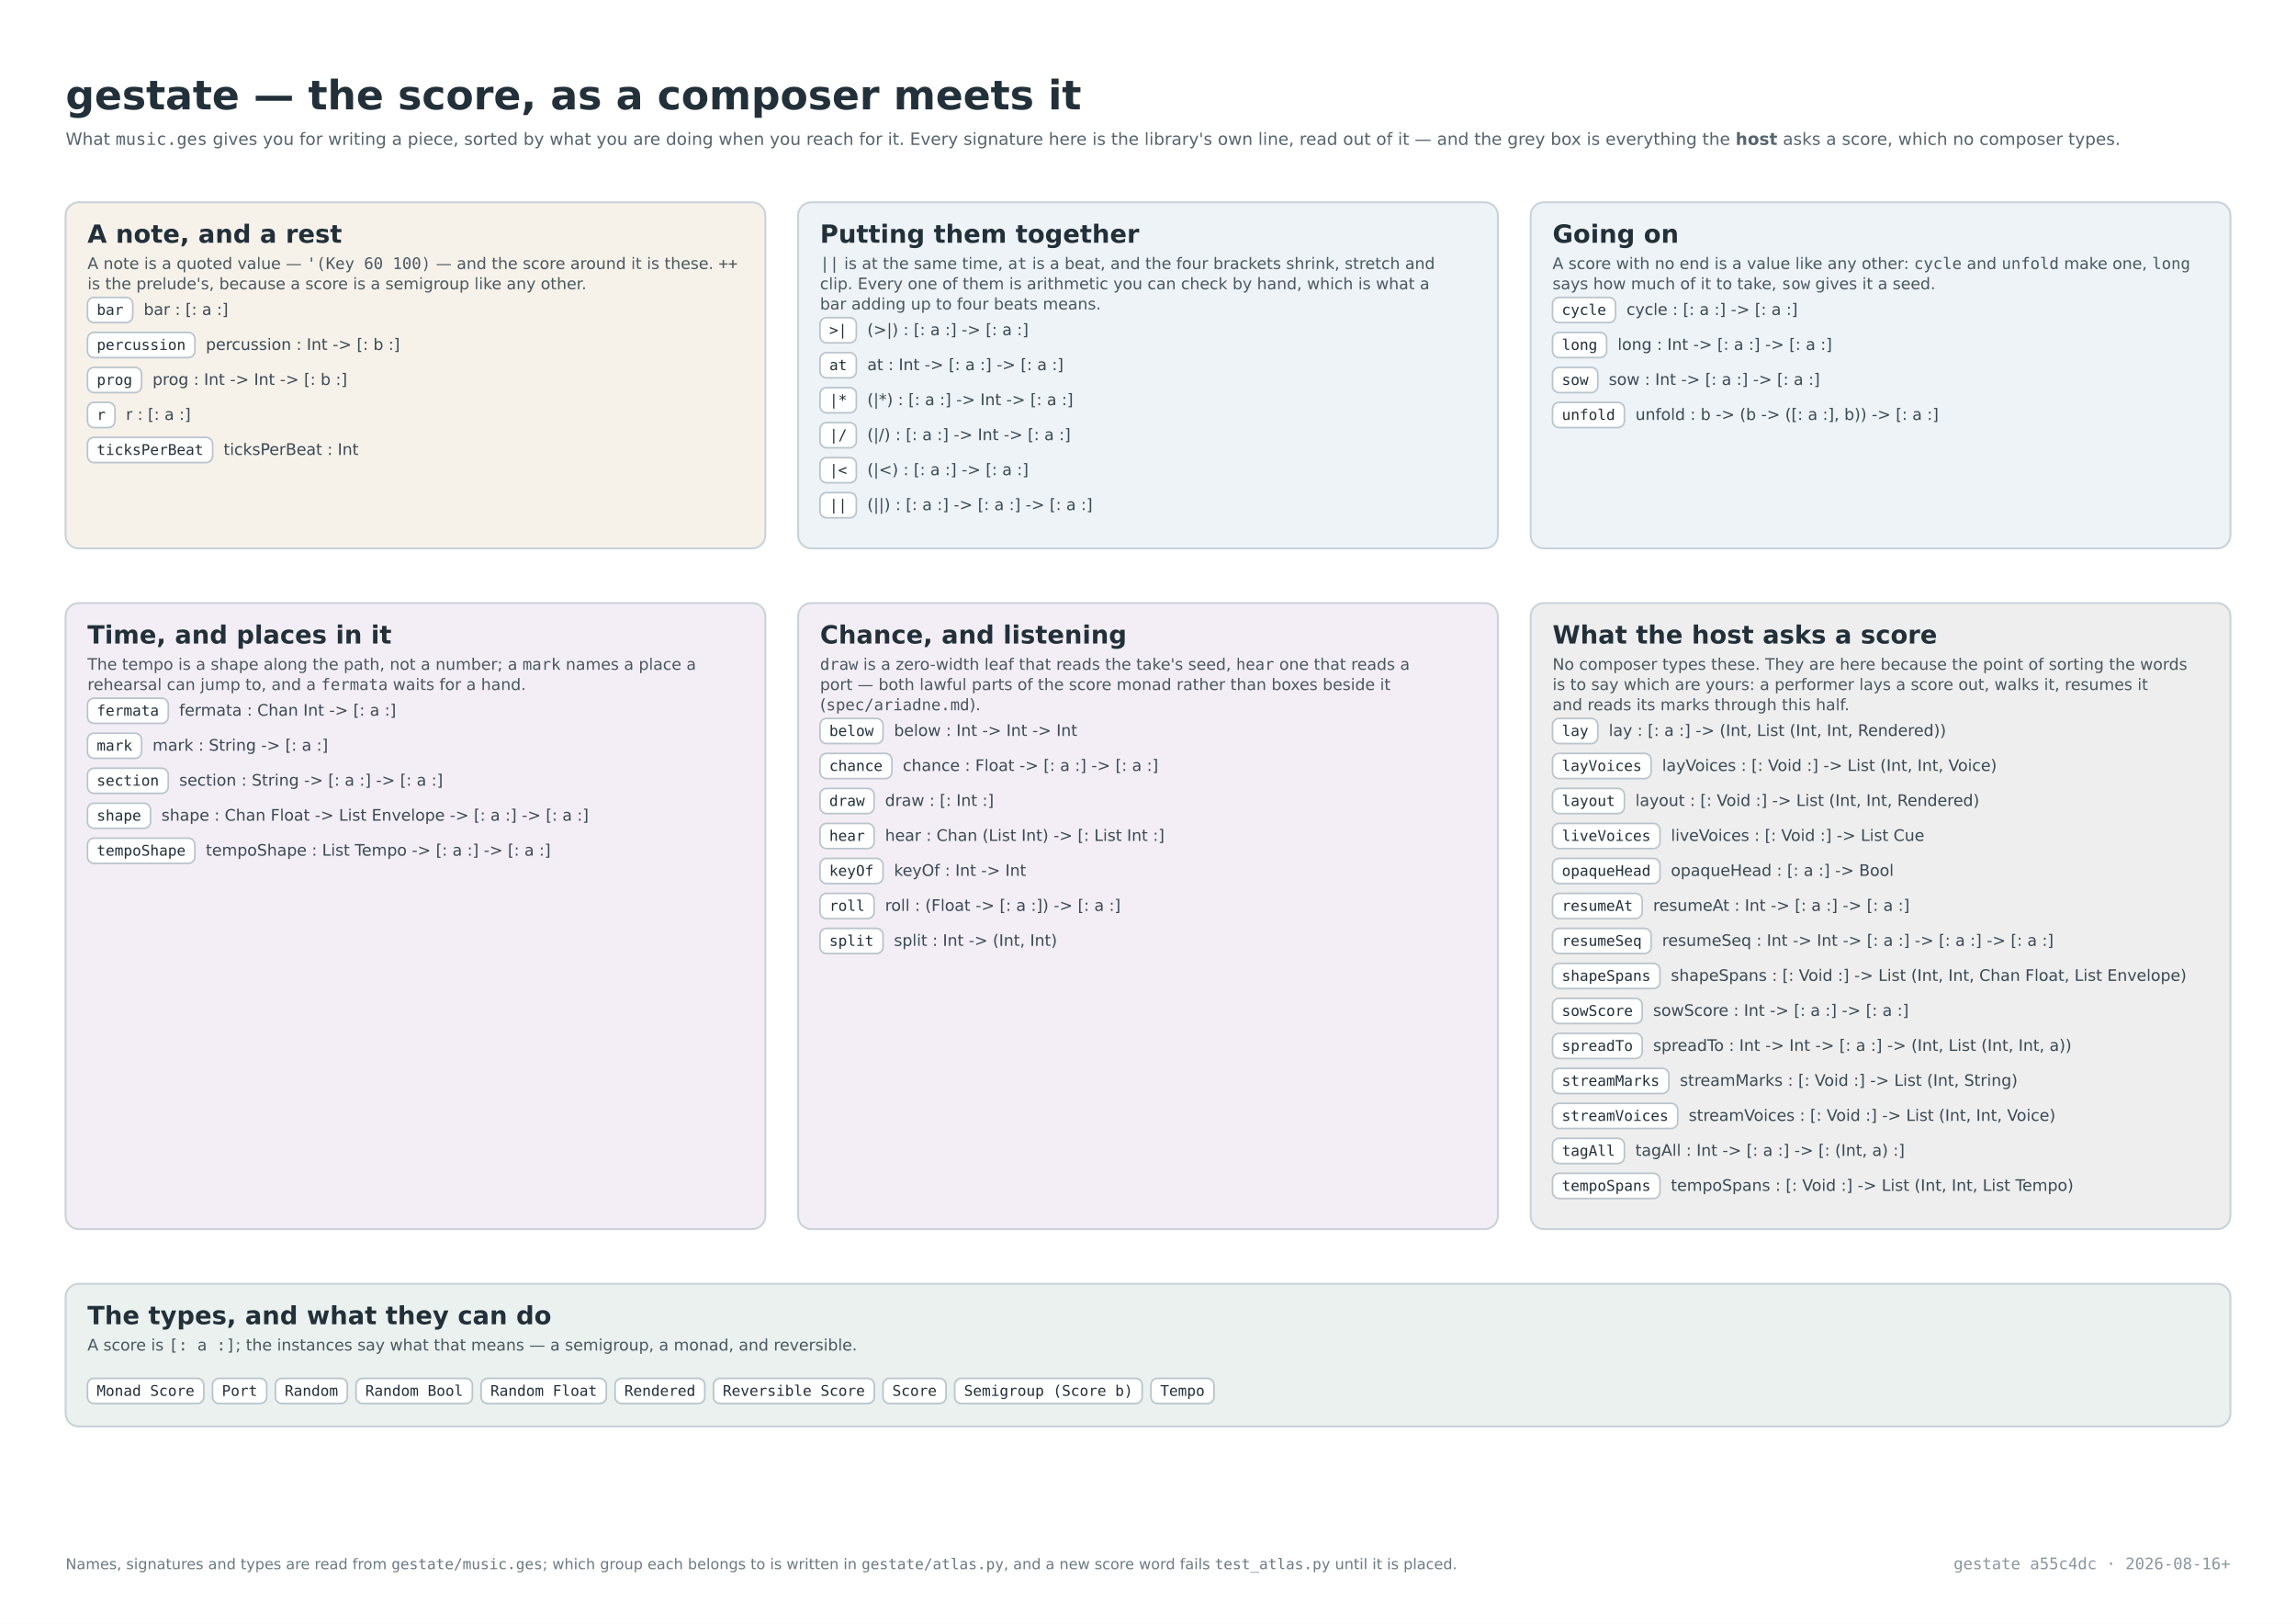
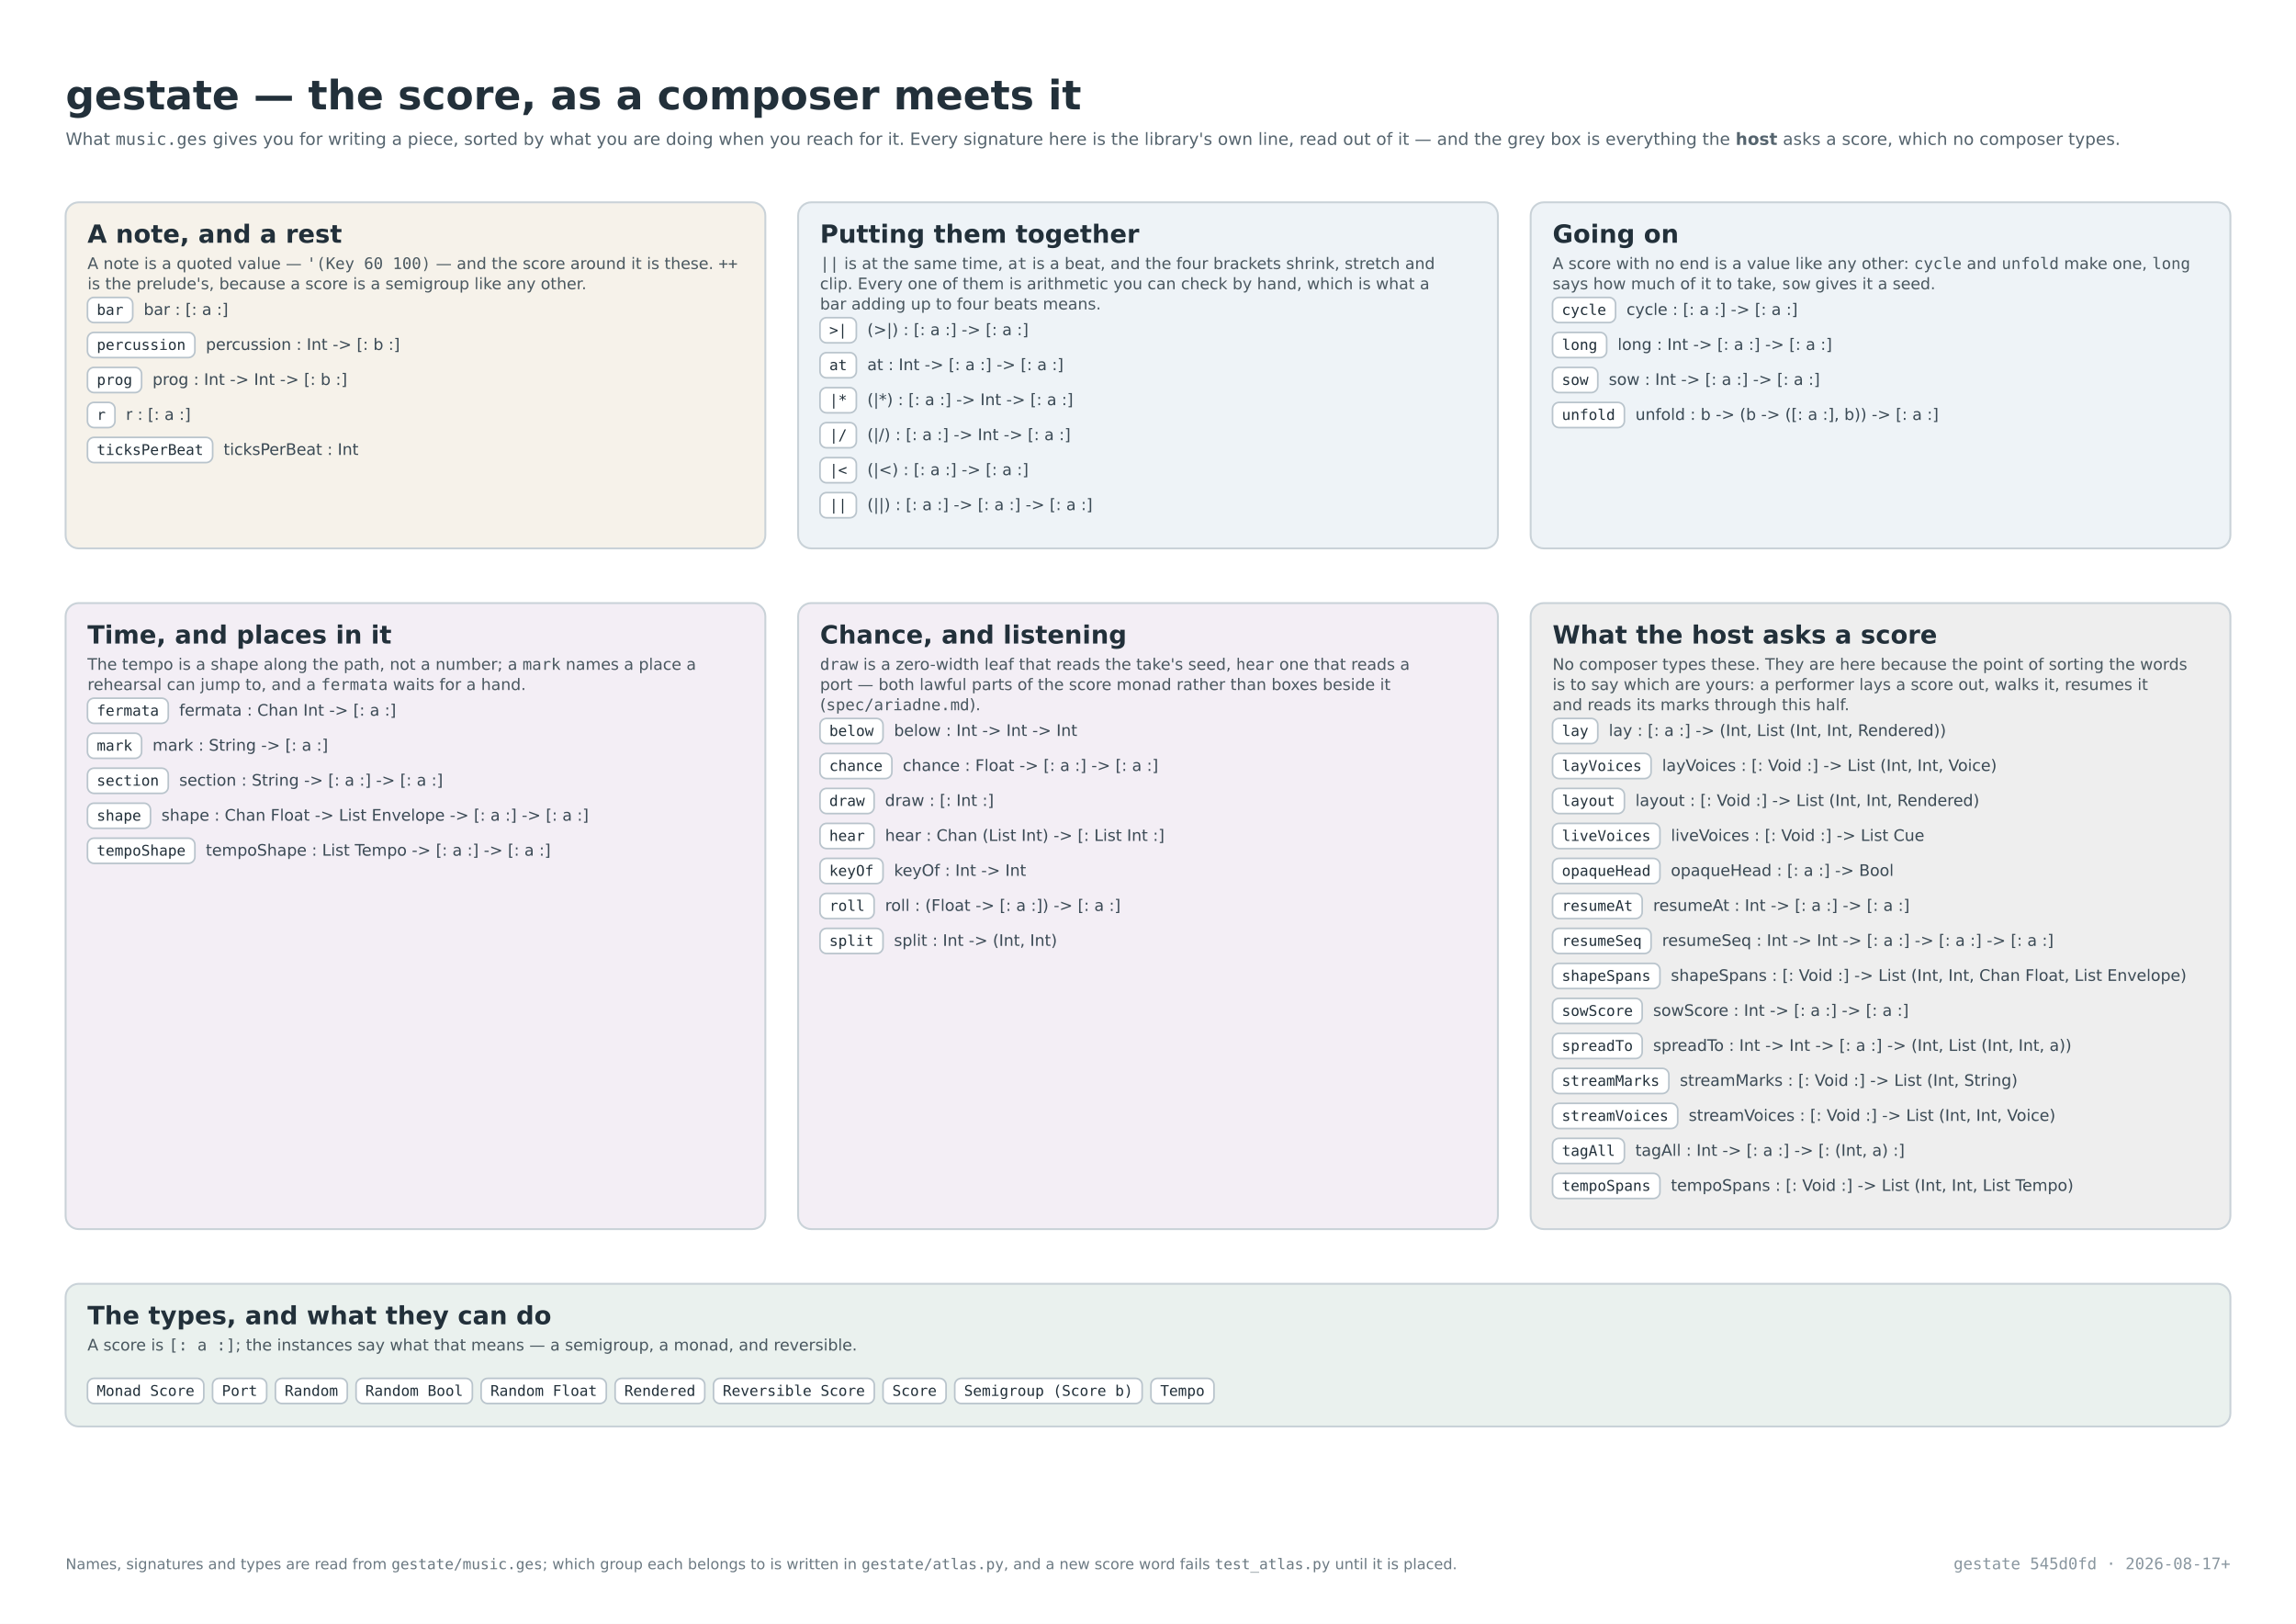
<svg xmlns="http://www.w3.org/2000/svg" width="420mm" height="297mm" viewBox="0 0 420 297">
  <defs>
    <marker id="tip" viewBox="0 0 10 10" refX="9" refY="5" markerWidth="5" markerHeight="5" orient="auto-start-reverse">
      <path d="M 0 1 L 9 5 L 0 9 z" fill="#3b4a55" />
    </marker>
  </defs>
  <style>
  text { font-family: 'DejaVu Sans', Verdana, sans-serif; fill: #22303a; }
  .mono, .chiptext { font-family: 'DejaVu Sans Mono', Consolas, monospace; }
  .title { font-size: 7.4px; font-weight: 700; }
  .subtitle { font-size: 3.1px; fill: #55646e; }
  .foot { font-size: 2.7px; fill: #6b7982; }
  .stamp { font-size: 2.9px; fill: #8a97a0; text-anchor: end; font-family: 'DejaVu Sans Mono', Consolas, monospace; }
  .lane { stroke: #c9d2d8; stroke-width: 0.35; }
  .lanetitle { font-size: 4.6px; font-weight: 700; }
  .step { font-size: 3.6px; font-weight: 700; }
  .stepnum { font-size: 3.2px; fill: #93a2ab; }
  .home { font-size: 2.6px; fill: #6b7982; text-anchor: end; }
  .refuses { font-size: 2.6px; fill: #8a5a5a; }
  .note { font-size: 2.9px; fill: #4a5860; }
  .extra { font-size: 2.9px; fill: #3b4a55; }
  .chip { fill: #ffffff; stroke: #b9c4cc; stroke-width: 0.3; }
  .chiptext { font-size: 2.7px; text-anchor: middle; }
  .edge { stroke: #3b4a55; stroke-width: 0.55; fill: none; }
  .edgetext { font-size: 2.7px; fill: #3b4a55; text-anchor: middle; }
</style>
  <rect x="0" y="0" width="420" height="297" fill="#ffffff" />
  <text class="title" x="12.00" y="20.00">gestate — the score, as a composer meets it</text>
  <text class="subtitle" x="12.00" y="26.50">What <tspan class="mono">music.ges</tspan> gives you for writing a piece, sorted by what you are doing when you reach for it. Every signature here is the library's own line, read out of it — and the grey box is everything the <tspan font-weight="700">host</tspan> asks a score, which no composer types.</text>
  <text class="foot" x="12.00" y="287.00">Names, signatures and types are read from <tspan class="mono">gestate/music.ges</tspan>; which group each belongs to is written in <tspan class="mono">gestate/atlas.py</tspan>, and a new score word fails <tspan class="mono">test_atlas.py</tspan> until it is placed.</text>
-   <text class="stamp" x="408.00" y="287.00">gestate a55c4dc · 2026-08-16+</text>
+   <text class="stamp" x="408.00" y="287.00">gestate 545d0fd · 2026-08-17+</text>
  <rect class="lane" x="12.00" y="37.00" width="128.00" height="63.30" rx="2.4" style="fill:#f6f2ea" />
  <text class="lanetitle" x="16.00" y="44.40">A note, and a rest</text>
  <text class="note" x="16.00" y="49.20">A note is a quoted value — <tspan class="mono">'(Key 60 100)</tspan> — and the score around it is these. <tspan class="mono">++</tspan>
  </text>
  <text class="note" x="16.00" y="52.90">is the prelude's, because a score is a semigroup like any other.</text>
  <rect class="chip" x="16.00" y="54.40" width="8.28" height="4.6" rx="1.2" />
  <text class="chiptext" x="20.14" y="57.60">bar</text>
  <text class="extra" x="26.28" y="57.60">bar : [: a :]</text>
  <rect class="chip" x="16.00" y="60.80" width="19.65" height="4.6" rx="1.2" />
  <text class="chiptext" x="25.83" y="64.00">percussion</text>
  <text class="extra" x="37.65" y="64.00">percussion : Int -&gt; [: b :]</text>
  <rect class="chip" x="16.00" y="67.20" width="9.90" height="4.6" rx="1.2" />
  <text class="chiptext" x="20.95" y="70.40">prog</text>
  <text class="extra" x="27.90" y="70.40">prog : Int -&gt; Int -&gt; [: b :]</text>
  <rect class="chip" x="16.00" y="73.60" width="5.03" height="4.6" rx="1.2" />
  <text class="chiptext" x="18.51" y="76.80">r</text>
  <text class="extra" x="23.03" y="76.80">r : [: a :]</text>
  <rect class="chip" x="16.00" y="80.00" width="22.90" height="4.6" rx="1.2" />
  <text class="chiptext" x="27.45" y="83.20">ticksPerBeat</text>
  <text class="extra" x="40.90" y="83.20">ticksPerBeat : Int</text>
  <rect class="lane" x="146.00" y="37.00" width="128.00" height="63.30" rx="2.4" style="fill:#eef3f7" />
  <text class="lanetitle" x="150.00" y="44.40">Putting them together</text>
  <text class="note" x="150.00" y="49.20">
    <tspan class="mono">||</tspan> is at the same time, <tspan class="mono">at</tspan> is a beat, and the four brackets shrink, stretch and</text>
  <text class="note" x="150.00" y="52.90">clip. Every one of them is arithmetic you can check by hand, which is what a</text>
  <text class="note" x="150.00" y="56.60">bar adding up to four beats means.</text>
  <rect class="chip" x="150.00" y="58.10" width="6.65" height="4.6" rx="1.2" />
  <text class="chiptext" x="153.33" y="61.30">&gt;|</text>
  <text class="extra" x="158.65" y="61.30">(&gt;|) : [: a :] -&gt; [: a :]</text>
  <rect class="chip" x="150.00" y="64.50" width="6.65" height="4.6" rx="1.2" />
  <text class="chiptext" x="153.33" y="67.70">at</text>
  <text class="extra" x="158.65" y="67.70">at : Int -&gt; [: a :] -&gt; [: a :]</text>
  <rect class="chip" x="150.00" y="70.90" width="6.65" height="4.6" rx="1.2" />
  <text class="chiptext" x="153.33" y="74.10">|*</text>
  <text class="extra" x="158.65" y="74.10">(|*) : [: a :] -&gt; Int -&gt; [: a :]</text>
  <rect class="chip" x="150.00" y="77.30" width="6.65" height="4.6" rx="1.2" />
  <text class="chiptext" x="153.33" y="80.50">|/</text>
  <text class="extra" x="158.65" y="80.50">(|/) : [: a :] -&gt; Int -&gt; [: a :]</text>
  <rect class="chip" x="150.00" y="83.70" width="6.65" height="4.6" rx="1.2" />
  <text class="chiptext" x="153.33" y="86.90">|&lt;</text>
  <text class="extra" x="158.65" y="86.90">(|&lt;) : [: a :] -&gt; [: a :]</text>
  <rect class="chip" x="150.00" y="90.10" width="6.65" height="4.6" rx="1.2" />
  <text class="chiptext" x="153.33" y="93.30">||</text>
  <text class="extra" x="158.65" y="93.30">(||) : [: a :] -&gt; [: a :] -&gt; [: a :]</text>
  <rect class="lane" x="280.00" y="37.00" width="128.00" height="63.30" rx="2.4" style="fill:#eef3f7" />
  <text class="lanetitle" x="284.00" y="44.40">Going on</text>
  <text class="note" x="284.00" y="49.20">A score with no end is a value like any other: <tspan class="mono">cycle</tspan> and <tspan class="mono">unfold</tspan> make one, <tspan class="mono">long</tspan>
  </text>
  <text class="note" x="284.00" y="52.90">says how much of it to take, <tspan class="mono">sow</tspan> gives it a seed.</text>
  <rect class="chip" x="284.00" y="54.40" width="11.53" height="4.6" rx="1.2" />
  <text class="chiptext" x="289.76" y="57.60">cycle</text>
  <text class="extra" x="297.53" y="57.60">cycle : [: a :] -&gt; [: a :]</text>
  <rect class="chip" x="284.00" y="60.80" width="9.90" height="4.6" rx="1.2" />
  <text class="chiptext" x="288.95" y="64.00">long</text>
  <text class="extra" x="295.90" y="64.00">long : Int -&gt; [: a :] -&gt; [: a :]</text>
  <rect class="chip" x="284.00" y="67.20" width="8.28" height="4.6" rx="1.2" />
  <text class="chiptext" x="288.14" y="70.40">sow</text>
  <text class="extra" x="294.28" y="70.40">sow : Int -&gt; [: a :] -&gt; [: a :]</text>
  <rect class="chip" x="284.00" y="73.60" width="13.15" height="4.6" rx="1.2" />
  <text class="chiptext" x="290.58" y="76.80">unfold</text>
  <text class="extra" x="299.15" y="76.80">unfold : b -&gt; (b -&gt; ([: a :], b)) -&gt; [: a :]</text>
  <rect class="lane" x="12.00" y="110.30" width="128.00" height="114.50" rx="2.4" style="fill:#f3eef5" />
  <text class="lanetitle" x="16.00" y="117.70">Time, and places in it</text>
  <text class="note" x="16.00" y="122.50">The tempo is a shape along the path, not a number; a <tspan class="mono">mark</tspan> names a place a</text>
  <text class="note" x="16.00" y="126.20">rehearsal can jump to, and a <tspan class="mono">fermata</tspan> waits for a hand.</text>
  <rect class="chip" x="16.00" y="127.70" width="14.78" height="4.6" rx="1.2" />
  <text class="chiptext" x="23.39" y="130.90">fermata</text>
  <text class="extra" x="32.78" y="130.90">fermata : Chan Int -&gt; [: a :]</text>
  <rect class="chip" x="16.00" y="134.10" width="9.90" height="4.6" rx="1.2" />
  <text class="chiptext" x="20.95" y="137.30">mark</text>
  <text class="extra" x="27.90" y="137.30">mark : String -&gt; [: a :]</text>
  <rect class="chip" x="16.00" y="140.50" width="14.78" height="4.6" rx="1.2" />
  <text class="chiptext" x="23.39" y="143.70">section</text>
  <text class="extra" x="32.78" y="143.70">section : String -&gt; [: a :] -&gt; [: a :]</text>
  <rect class="chip" x="16.00" y="146.90" width="11.53" height="4.6" rx="1.2" />
  <text class="chiptext" x="21.76" y="150.10">shape</text>
  <text class="extra" x="29.53" y="150.10">shape : Chan Float -&gt; List Envelope -&gt; [: a :] -&gt; [: a :]</text>
  <rect class="chip" x="16.00" y="153.30" width="19.65" height="4.6" rx="1.2" />
  <text class="chiptext" x="25.83" y="156.50">tempoShape</text>
  <text class="extra" x="37.65" y="156.50">tempoShape : List Tempo -&gt; [: a :] -&gt; [: a :]</text>
  <rect class="lane" x="146.00" y="110.30" width="128.00" height="114.50" rx="2.4" style="fill:#f3eef5" />
  <text class="lanetitle" x="150.00" y="117.70">Chance, and listening</text>
  <text class="note" x="150.00" y="122.50">
    <tspan class="mono">draw</tspan> is a zero-width leaf that reads the take's seed, <tspan class="mono">hear</tspan> one that reads a</text>
  <text class="note" x="150.00" y="126.20">port — both lawful parts of the score monad rather than boxes beside it</text>
  <text class="note" x="150.00" y="129.90">(<tspan class="mono">spec/ariadne.md</tspan>).</text>
  <rect class="chip" x="150.00" y="131.40" width="11.53" height="4.6" rx="1.2" />
  <text class="chiptext" x="155.76" y="134.60">below</text>
  <text class="extra" x="163.53" y="134.60">below : Int -&gt; Int -&gt; Int</text>
  <rect class="chip" x="150.00" y="137.80" width="13.15" height="4.6" rx="1.2" />
  <text class="chiptext" x="156.58" y="141.00">chance</text>
  <text class="extra" x="165.15" y="141.00">chance : Float -&gt; [: a :] -&gt; [: a :]</text>
  <rect class="chip" x="150.00" y="144.20" width="9.90" height="4.6" rx="1.2" />
  <text class="chiptext" x="154.95" y="147.40">draw</text>
  <text class="extra" x="161.90" y="147.40">draw : [: Int :]</text>
  <rect class="chip" x="150.00" y="150.60" width="9.90" height="4.6" rx="1.2" />
  <text class="chiptext" x="154.95" y="153.80">hear</text>
  <text class="extra" x="161.90" y="153.80">hear : Chan (List Int) -&gt; [: List Int :]</text>
  <rect class="chip" x="150.00" y="157.00" width="11.53" height="4.6" rx="1.2" />
  <text class="chiptext" x="155.76" y="160.20">keyOf</text>
  <text class="extra" x="163.53" y="160.20">keyOf : Int -&gt; Int</text>
  <rect class="chip" x="150.00" y="163.40" width="9.90" height="4.6" rx="1.2" />
  <text class="chiptext" x="154.95" y="166.60">roll</text>
  <text class="extra" x="161.90" y="166.60">roll : (Float -&gt; [: a :]) -&gt; [: a :]</text>
  <rect class="chip" x="150.00" y="169.80" width="11.53" height="4.6" rx="1.2" />
  <text class="chiptext" x="155.76" y="173.00">split</text>
  <text class="extra" x="163.53" y="173.00">split : Int -&gt; (Int, Int)</text>
  <rect class="lane" x="280.00" y="110.30" width="128.00" height="114.50" rx="2.4" style="fill:#eeeeee" />
  <text class="lanetitle" x="284.00" y="117.70">What the host asks a score</text>
  <text class="note" x="284.00" y="122.50">No composer types these. They are here because the point of sorting the words</text>
  <text class="note" x="284.00" y="126.20">is to say which are yours: a performer lays a score out, walks it, resumes it</text>
  <text class="note" x="284.00" y="129.90">and reads its marks through this half.</text>
  <rect class="chip" x="284.00" y="131.40" width="8.28" height="4.6" rx="1.2" />
  <text class="chiptext" x="288.14" y="134.60">lay</text>
  <text class="extra" x="294.28" y="134.60">lay : [: a :] -&gt; (Int, List (Int, Int, Rendered))</text>
  <rect class="chip" x="284.00" y="137.80" width="18.03" height="4.6" rx="1.2" />
  <text class="chiptext" x="293.01" y="141.00">layVoices</text>
  <text class="extra" x="304.03" y="141.00">layVoices : [: Void :] -&gt; List (Int, Int, Voice)</text>
  <rect class="chip" x="284.00" y="144.20" width="13.15" height="4.6" rx="1.2" />
  <text class="chiptext" x="290.58" y="147.40">layout</text>
  <text class="extra" x="299.15" y="147.40">layout : [: Void :] -&gt; List (Int, Int, Rendered)</text>
  <rect class="chip" x="284.00" y="150.60" width="19.65" height="4.6" rx="1.2" />
  <text class="chiptext" x="293.83" y="153.80">liveVoices</text>
  <text class="extra" x="305.65" y="153.80">liveVoices : [: Void :] -&gt; List Cue</text>
  <rect class="chip" x="284.00" y="157.00" width="19.65" height="4.6" rx="1.2" />
  <text class="chiptext" x="293.83" y="160.20">opaqueHead</text>
  <text class="extra" x="305.65" y="160.20">opaqueHead : [: a :] -&gt; Bool</text>
  <rect class="chip" x="284.00" y="163.40" width="16.40" height="4.6" rx="1.2" />
  <text class="chiptext" x="292.20" y="166.60">resumeAt</text>
  <text class="extra" x="302.40" y="166.60">resumeAt : Int -&gt; [: a :] -&gt; [: a :]</text>
  <rect class="chip" x="284.00" y="169.80" width="18.03" height="4.6" rx="1.2" />
  <text class="chiptext" x="293.01" y="173.00">resumeSeq</text>
  <text class="extra" x="304.03" y="173.00">resumeSeq : Int -&gt; Int -&gt; [: a :] -&gt; [: a :] -&gt; [: a :]</text>
  <rect class="chip" x="284.00" y="176.20" width="19.65" height="4.6" rx="1.2" />
  <text class="chiptext" x="293.83" y="179.40">shapeSpans</text>
  <text class="extra" x="305.65" y="179.40">shapeSpans : [: Void :] -&gt; List (Int, Int, Chan Float, List Envelope)</text>
  <rect class="chip" x="284.00" y="182.60" width="16.40" height="4.6" rx="1.2" />
  <text class="chiptext" x="292.20" y="185.80">sowScore</text>
  <text class="extra" x="302.40" y="185.80">sowScore : Int -&gt; [: a :] -&gt; [: a :]</text>
  <rect class="chip" x="284.00" y="189.00" width="16.40" height="4.6" rx="1.2" />
  <text class="chiptext" x="292.20" y="192.20">spreadTo</text>
  <text class="extra" x="302.40" y="192.20">spreadTo : Int -&gt; Int -&gt; [: a :] -&gt; (Int, List (Int, Int, a))</text>
  <rect class="chip" x="284.00" y="195.40" width="21.28" height="4.6" rx="1.2" />
  <text class="chiptext" x="294.64" y="198.60">streamMarks</text>
  <text class="extra" x="307.28" y="198.60">streamMarks : [: Void :] -&gt; List (Int, String)</text>
  <rect class="chip" x="284.00" y="201.80" width="22.90" height="4.6" rx="1.2" />
  <text class="chiptext" x="295.45" y="205.00">streamVoices</text>
  <text class="extra" x="308.90" y="205.00">streamVoices : [: Void :] -&gt; List (Int, Int, Voice)</text>
  <rect class="chip" x="284.00" y="208.20" width="13.15" height="4.6" rx="1.2" />
  <text class="chiptext" x="290.58" y="211.40">tagAll</text>
  <text class="extra" x="299.15" y="211.40">tagAll : Int -&gt; [: a :] -&gt; [: (Int, a) :]</text>
  <rect class="chip" x="284.00" y="214.60" width="19.65" height="4.6" rx="1.2" />
  <text class="chiptext" x="293.83" y="217.80">tempoSpans</text>
  <text class="extra" x="305.65" y="217.80">tempoSpans : [: Void :] -&gt; List (Int, Int, List Tempo)</text>
  <rect class="lane" x="12.00" y="234.80" width="396.00" height="26.10" rx="2.4" style="fill:#eaf1ee" />
  <text class="lanetitle" x="16.00" y="242.20">The types, and what they can do</text>
  <text class="note" x="16.00" y="247.00">A score is <tspan class="mono">[: a :]</tspan>; the instances say what that means — a semigroup, a monad, and reversible.</text>
  <rect class="chip" x="16.00" y="252.10" width="21.28" height="4.6" rx="1.2" />
  <text class="chiptext" x="26.64" y="255.30">Monad Score</text>
  <rect class="chip" x="38.88" y="252.10" width="9.90" height="4.6" rx="1.2" />
  <text class="chiptext" x="43.83" y="255.30">Port</text>
  <rect class="chip" x="50.38" y="252.10" width="13.15" height="4.6" rx="1.2" />
  <text class="chiptext" x="56.96" y="255.30">Random</text>
  <rect class="chip" x="65.13" y="252.10" width="21.28" height="4.6" rx="1.2" />
  <text class="chiptext" x="75.77" y="255.30">Random Bool</text>
  <rect class="chip" x="88.01" y="252.10" width="22.90" height="4.6" rx="1.2" />
  <text class="chiptext" x="99.47" y="255.30">Random Float</text>
  <rect class="chip" x="112.52" y="252.10" width="16.40" height="4.6" rx="1.2" />
  <text class="chiptext" x="120.72" y="255.30">Rendered</text>
  <rect class="chip" x="130.52" y="252.10" width="29.41" height="4.6" rx="1.2" />
  <text class="chiptext" x="145.22" y="255.30">Reversible Score</text>
  <rect class="chip" x="161.53" y="252.10" width="11.53" height="4.6" rx="1.2" />
  <text class="chiptext" x="167.29" y="255.30">Score</text>
  <rect class="chip" x="174.65" y="252.10" width="34.28" height="4.6" rx="1.2" />
  <text class="chiptext" x="191.80" y="255.30">Semigroup (Score b)</text>
  <rect class="chip" x="210.54" y="252.10" width="11.53" height="4.6" rx="1.2" />
  <text class="chiptext" x="216.30" y="255.30">Tempo</text>
</svg>
